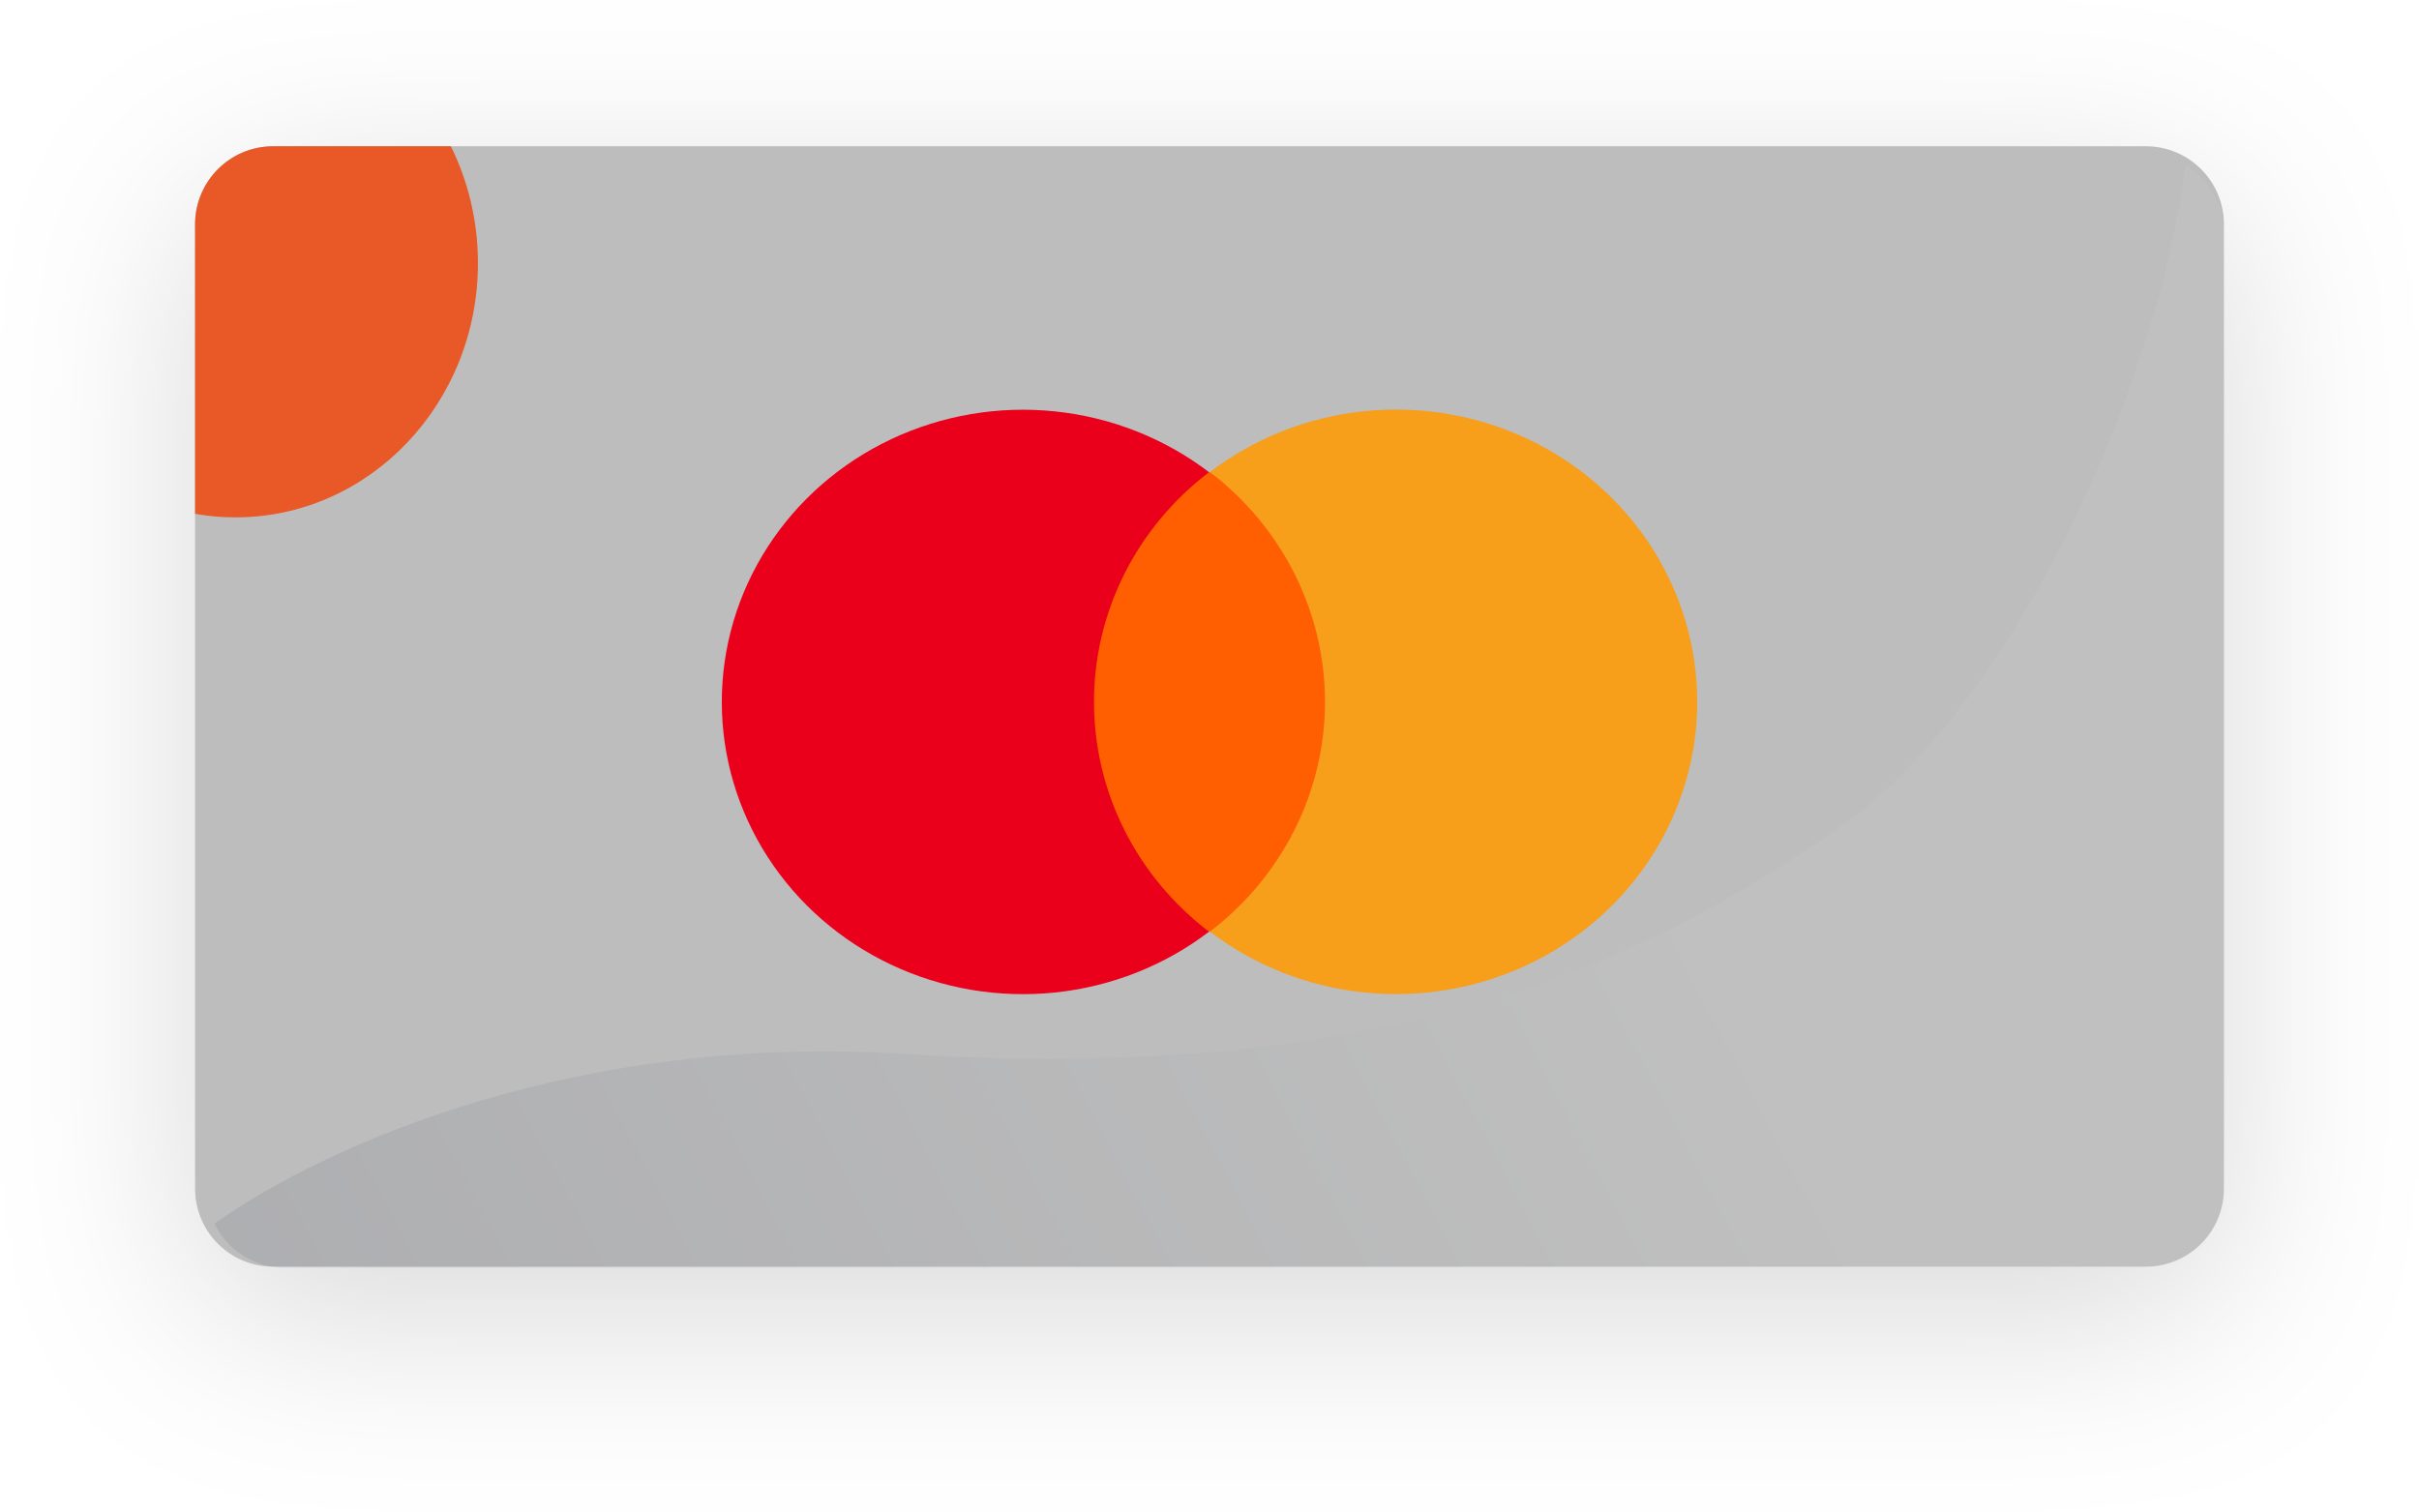
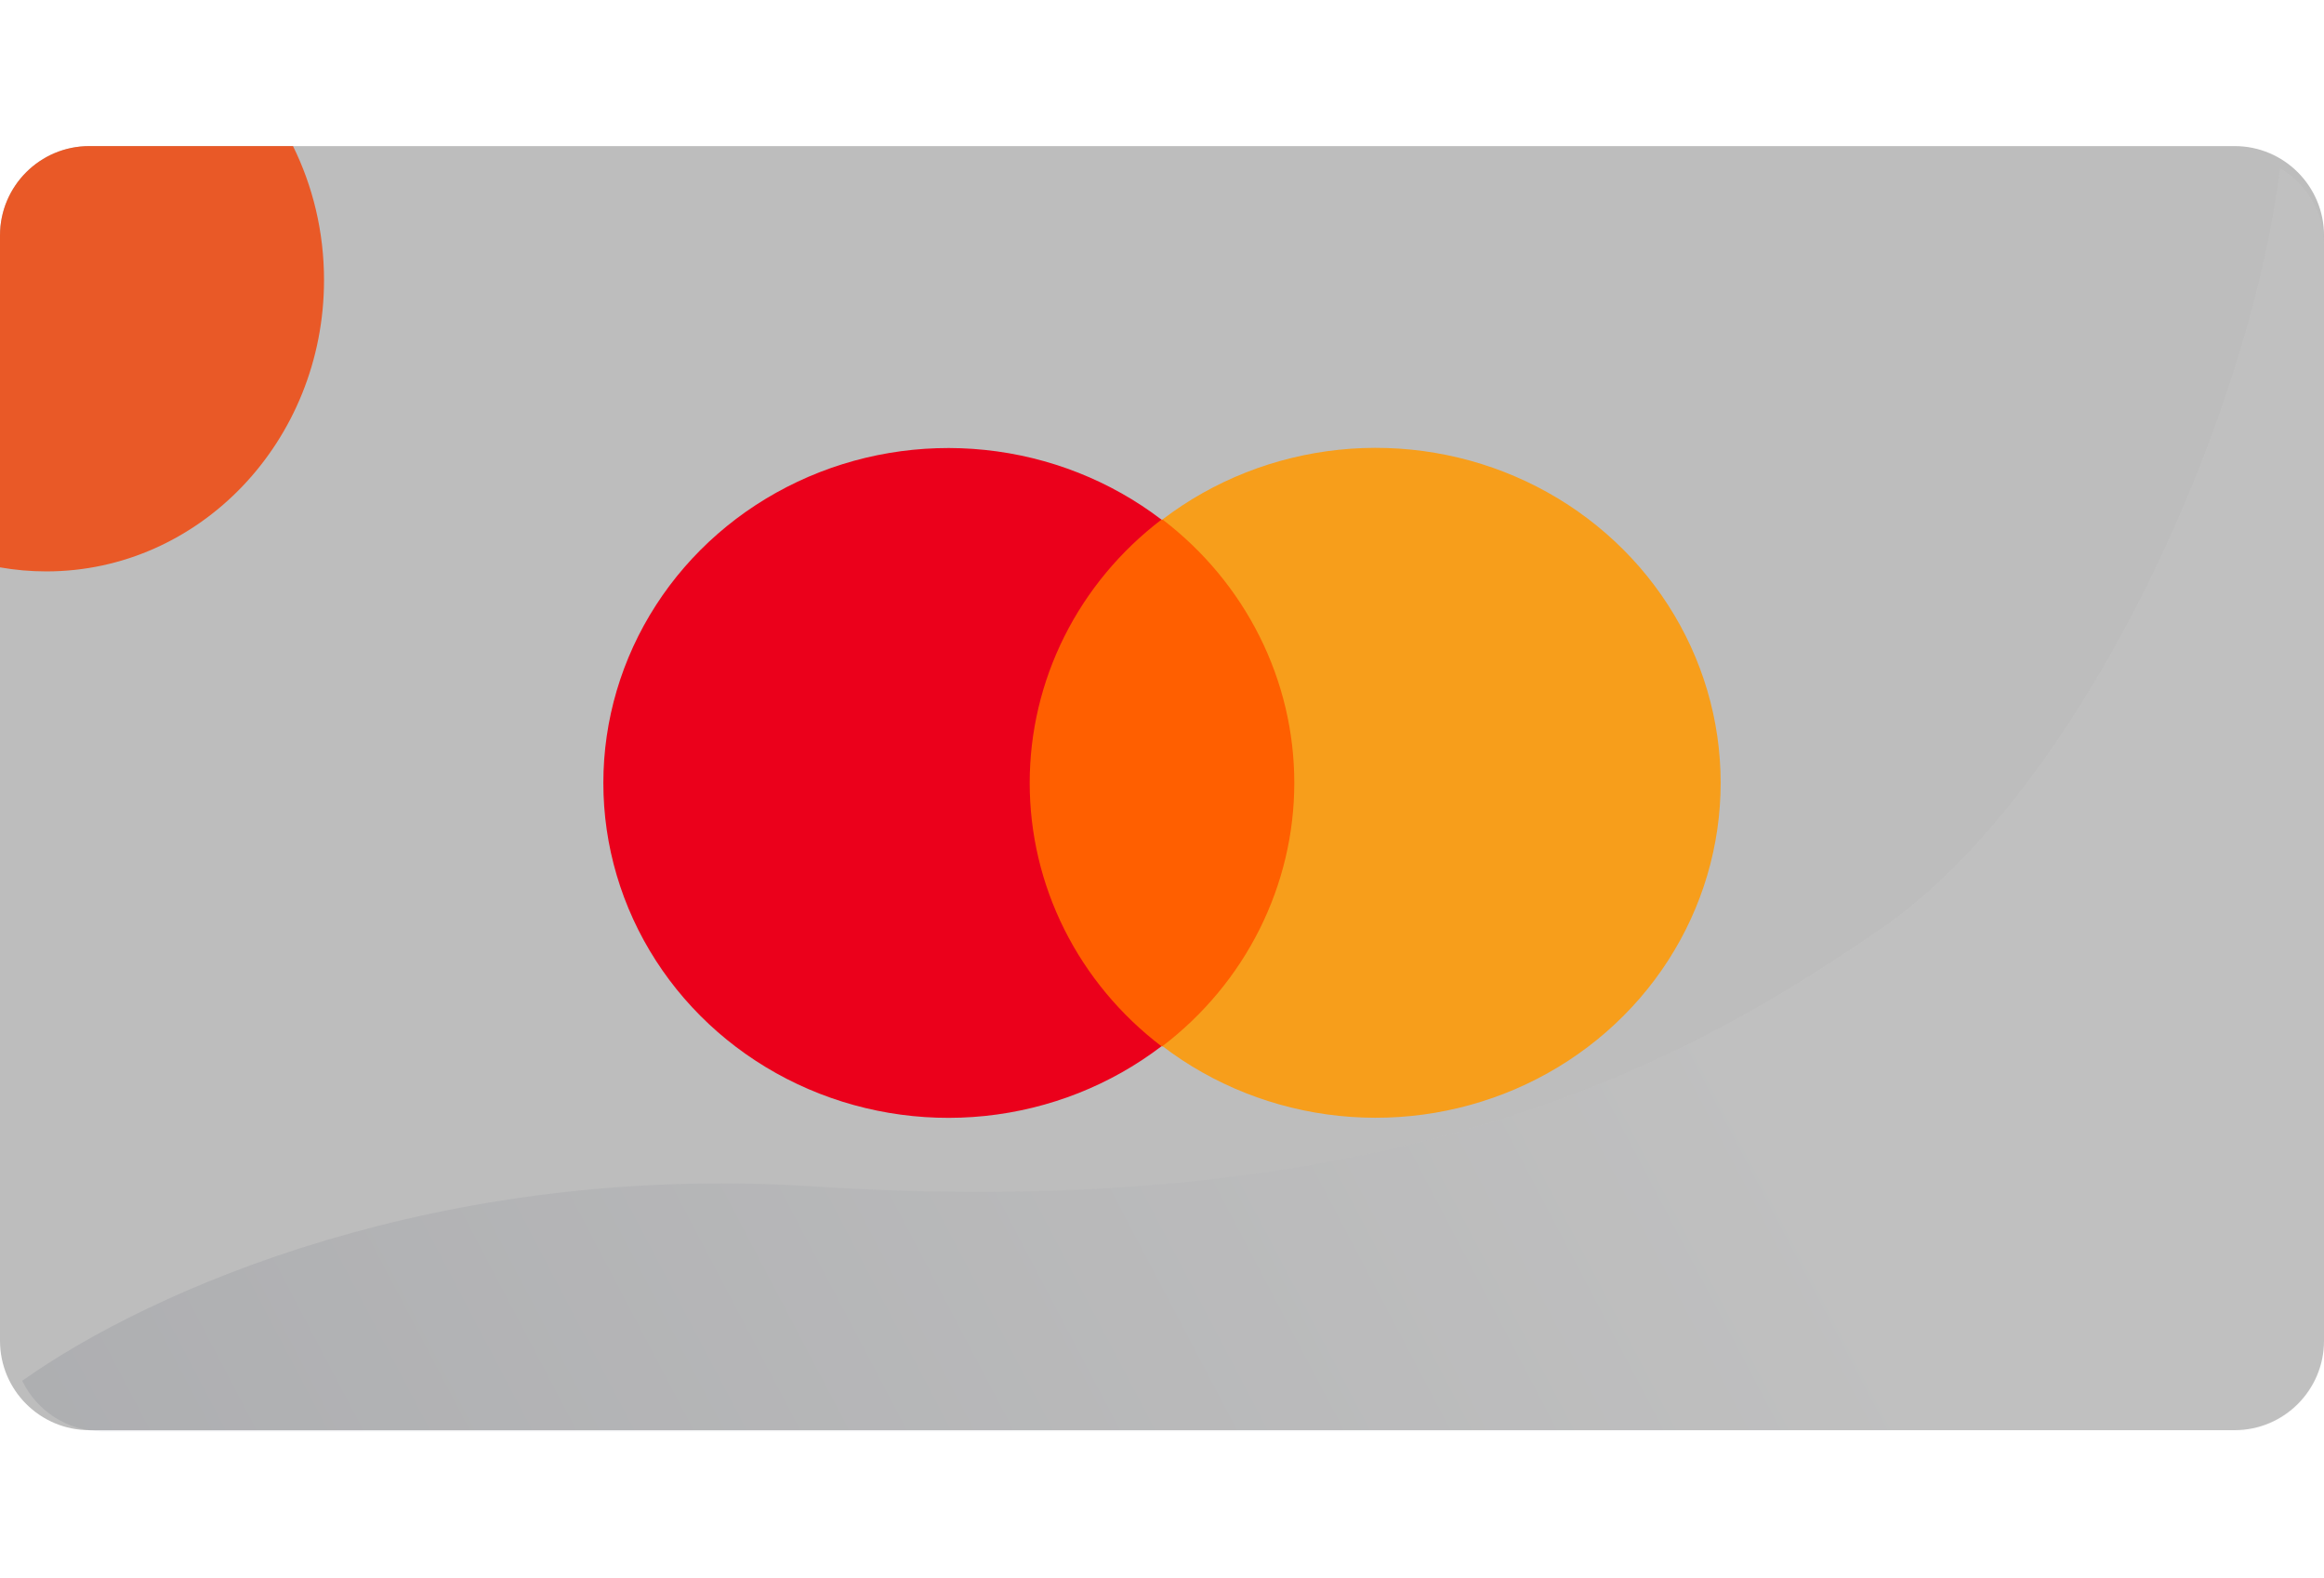
- <svg xmlns="http://www.w3.org/2000/svg" width="248" height="155" viewBox="0 0 248 155" fill="none">
-   <g filter="url(#filter0_d)">
-     <rect x="20" y="15" width="208" height="114.89" rx="8" fill="#BDBDBD" />
-   </g>
-   <path fill-rule="evenodd" clip-rule="evenodd" d="M24.143 53.054C37.871 53.054 49 41.382 49 26.984C49 22.663 47.998 18.588 46.224 15H28C23.582 15 20 18.582 20 23V52.693C21.347 52.93 22.731 53.054 24.143 53.054Z" fill="#E95927" />
-   <path opacity="0.1" fill-rule="evenodd" clip-rule="evenodd" d="M21.988 125.473C33.484 117.31 59.336 105.92 92.782 108.077C146.731 111.556 172.642 95.766 188.23 85.113C206.261 72.791 221.28 39.592 224.068 16.984C226.421 18.377 228 20.941 228 23.875V121.999C228 126.418 224.418 129.999 220 129.999H29.197C26.023 129.999 23.281 128.151 21.988 125.473Z" fill="url(#paint0_linear)" />
-   <path d="M137.692 48.422H107.967V95.544H137.692V48.422Z" fill="#FF5F00" />
-   <path d="M112.16 71.978C112.156 67.44 113.216 62.962 115.259 58.88C117.302 54.799 120.275 51.222 123.952 48.421C119.398 44.947 113.928 42.786 108.168 42.187C102.408 41.587 96.59 42.572 91.38 45.03C86.169 47.487 81.776 51.318 78.703 56.084C75.63 60.85 74 66.359 74 71.982C74 77.605 75.63 83.114 78.703 87.88C81.776 92.646 86.169 96.477 91.38 98.934C96.59 101.392 102.408 102.377 108.168 101.777C113.928 101.178 119.398 99.017 123.952 95.543C120.274 92.741 117.3 89.163 115.257 85.08C113.214 80.997 112.155 76.517 112.16 71.978Z" fill="#EB001B" />
-   <path d="M174 71.974C174 77.597 172.37 83.106 169.296 87.873C166.222 92.639 161.828 96.47 156.617 98.927C151.406 101.384 145.588 102.369 139.828 101.768C134.067 101.168 128.597 99.006 124.043 95.531C127.719 92.727 130.691 89.149 132.734 85.068C134.778 80.986 135.84 76.508 135.84 71.97C135.84 67.432 134.778 62.953 132.734 58.872C130.691 54.791 127.719 51.213 124.043 48.409C128.597 44.934 134.067 42.772 139.828 42.171C145.588 41.571 151.406 42.556 156.617 45.013C161.828 47.47 166.222 51.301 169.296 56.067C172.37 60.833 174 66.343 174 71.966V71.974Z" fill="#F79E1B" />
+ <svg xmlns="http://www.w3.org/2000/svg" width="112" height="76" viewBox="0 0 208 115" fill="none">
+   <rect width="208" height="114.89" rx="8" fill="#BDBDBD" />
+   <path fill-rule="evenodd" clip-rule="evenodd" d="M4.143 38.054C17.871 38.054 29 26.382 29 11.984C29 7.663 27.998 3.588 26.224 0H8C3.582 0 0 3.582 0 8V37.693C1.347 37.93 2.731 38.054 4.143 38.054Z" fill="#E95927" />
+   <path opacity="0.1" fill-rule="evenodd" clip-rule="evenodd" d="M1.988 110.473C13.484 102.31 39.336 90.92 72.782 93.077C126.731 96.556 152.642 80.766 168.23 70.113C186.261 57.791 201.28 24.592 204.068 1.984C206.421 3.377 208 5.941 208 8.874V106.999C208 111.418 204.418 114.999 200 114.999H9.197C6.023 114.999 3.281 113.151 1.988 110.473Z" fill="url(#paint0_linear)" />
+   <path d="M117.692 33.422H87.967V80.544H117.692V33.422Z" fill="#FF5F00" />
+   <path d="M92.16 56.978C92.156 52.44 93.216 47.962 95.259 43.88C97.302 39.799 100.275 36.222 103.952 33.421C99.398 29.947 93.928 27.786 88.168 27.187C82.408 26.587 76.59 27.572 71.38 30.03C66.169 32.487 61.776 36.318 58.703 41.084C55.63 45.85 54 51.359 54 56.982C54 62.605 55.63 68.114 58.703 72.88C61.776 77.646 66.169 81.477 71.38 83.934C76.59 86.392 82.408 87.377 88.168 86.777C93.928 86.178 99.398 84.017 103.952 80.543C100.274 77.741 97.3 74.163 95.257 70.08C93.214 65.997 92.155 61.517 92.16 56.978Z" fill="#EB001B" />
+   <path d="M154 56.974C154 62.597 152.37 68.106 149.296 72.873C146.222 77.639 141.828 81.47 136.617 83.927C131.406 86.384 125.588 87.369 119.828 86.768C114.067 86.168 108.597 84.006 104.043 80.531C107.719 77.727 110.691 74.149 112.734 70.068C114.778 65.986 115.84 61.508 115.84 56.97C115.84 52.432 114.778 47.953 112.734 43.872C110.691 39.791 107.719 36.213 104.043 33.409C108.597 29.933 114.067 27.772 119.828 27.171C125.588 26.571 131.406 27.555 136.617 30.013C141.828 32.47 146.222 36.301 149.296 41.067C152.37 45.833 154 51.343 154 56.966V56.974Z" fill="#F79E1B" />
  <defs>
-     <filter id="filter0_d" x="0" y="0" width="248" height="154.89" filterUnits="userSpaceOnUse" color-interpolation-filters="sRGB">
-       <feFlood flood-opacity="0" result="BackgroundImageFix" />
-       <feColorMatrix in="SourceAlpha" type="matrix" values="0 0 0 0 0 0 0 0 0 0 0 0 0 0 0 0 0 0 127 0" />
-       <feOffset dy="5" />
-       <feGaussianBlur stdDeviation="10" />
-       <feColorMatrix type="matrix" values="0 0 0 0 0 0 0 0 0 0 0 0 0 0 0 0 0 0 0.15 0" />
-       <feBlend mode="normal" in2="BackgroundImageFix" result="effect1_dropShadow" />
-       <feBlend mode="normal" in="SourceGraphic" in2="effect1_dropShadow" result="shape" />
-     </filter>
-     <linearGradient id="paint0_linear" x1="224.208" y1="23.989" x2="21.004" y2="130.766" gradientUnits="userSpaceOnUse">
+     <linearGradient id="paint0_linear" x1="204.208" y1="8.989" x2="1.004" y2="115.766" gradientUnits="userSpaceOnUse">
      <stop offset="0.323" stop-color="#E3E3E3" />
      <stop offset="1" stop-color="#232B46" />
    </linearGradient>
  </defs>
</svg>
